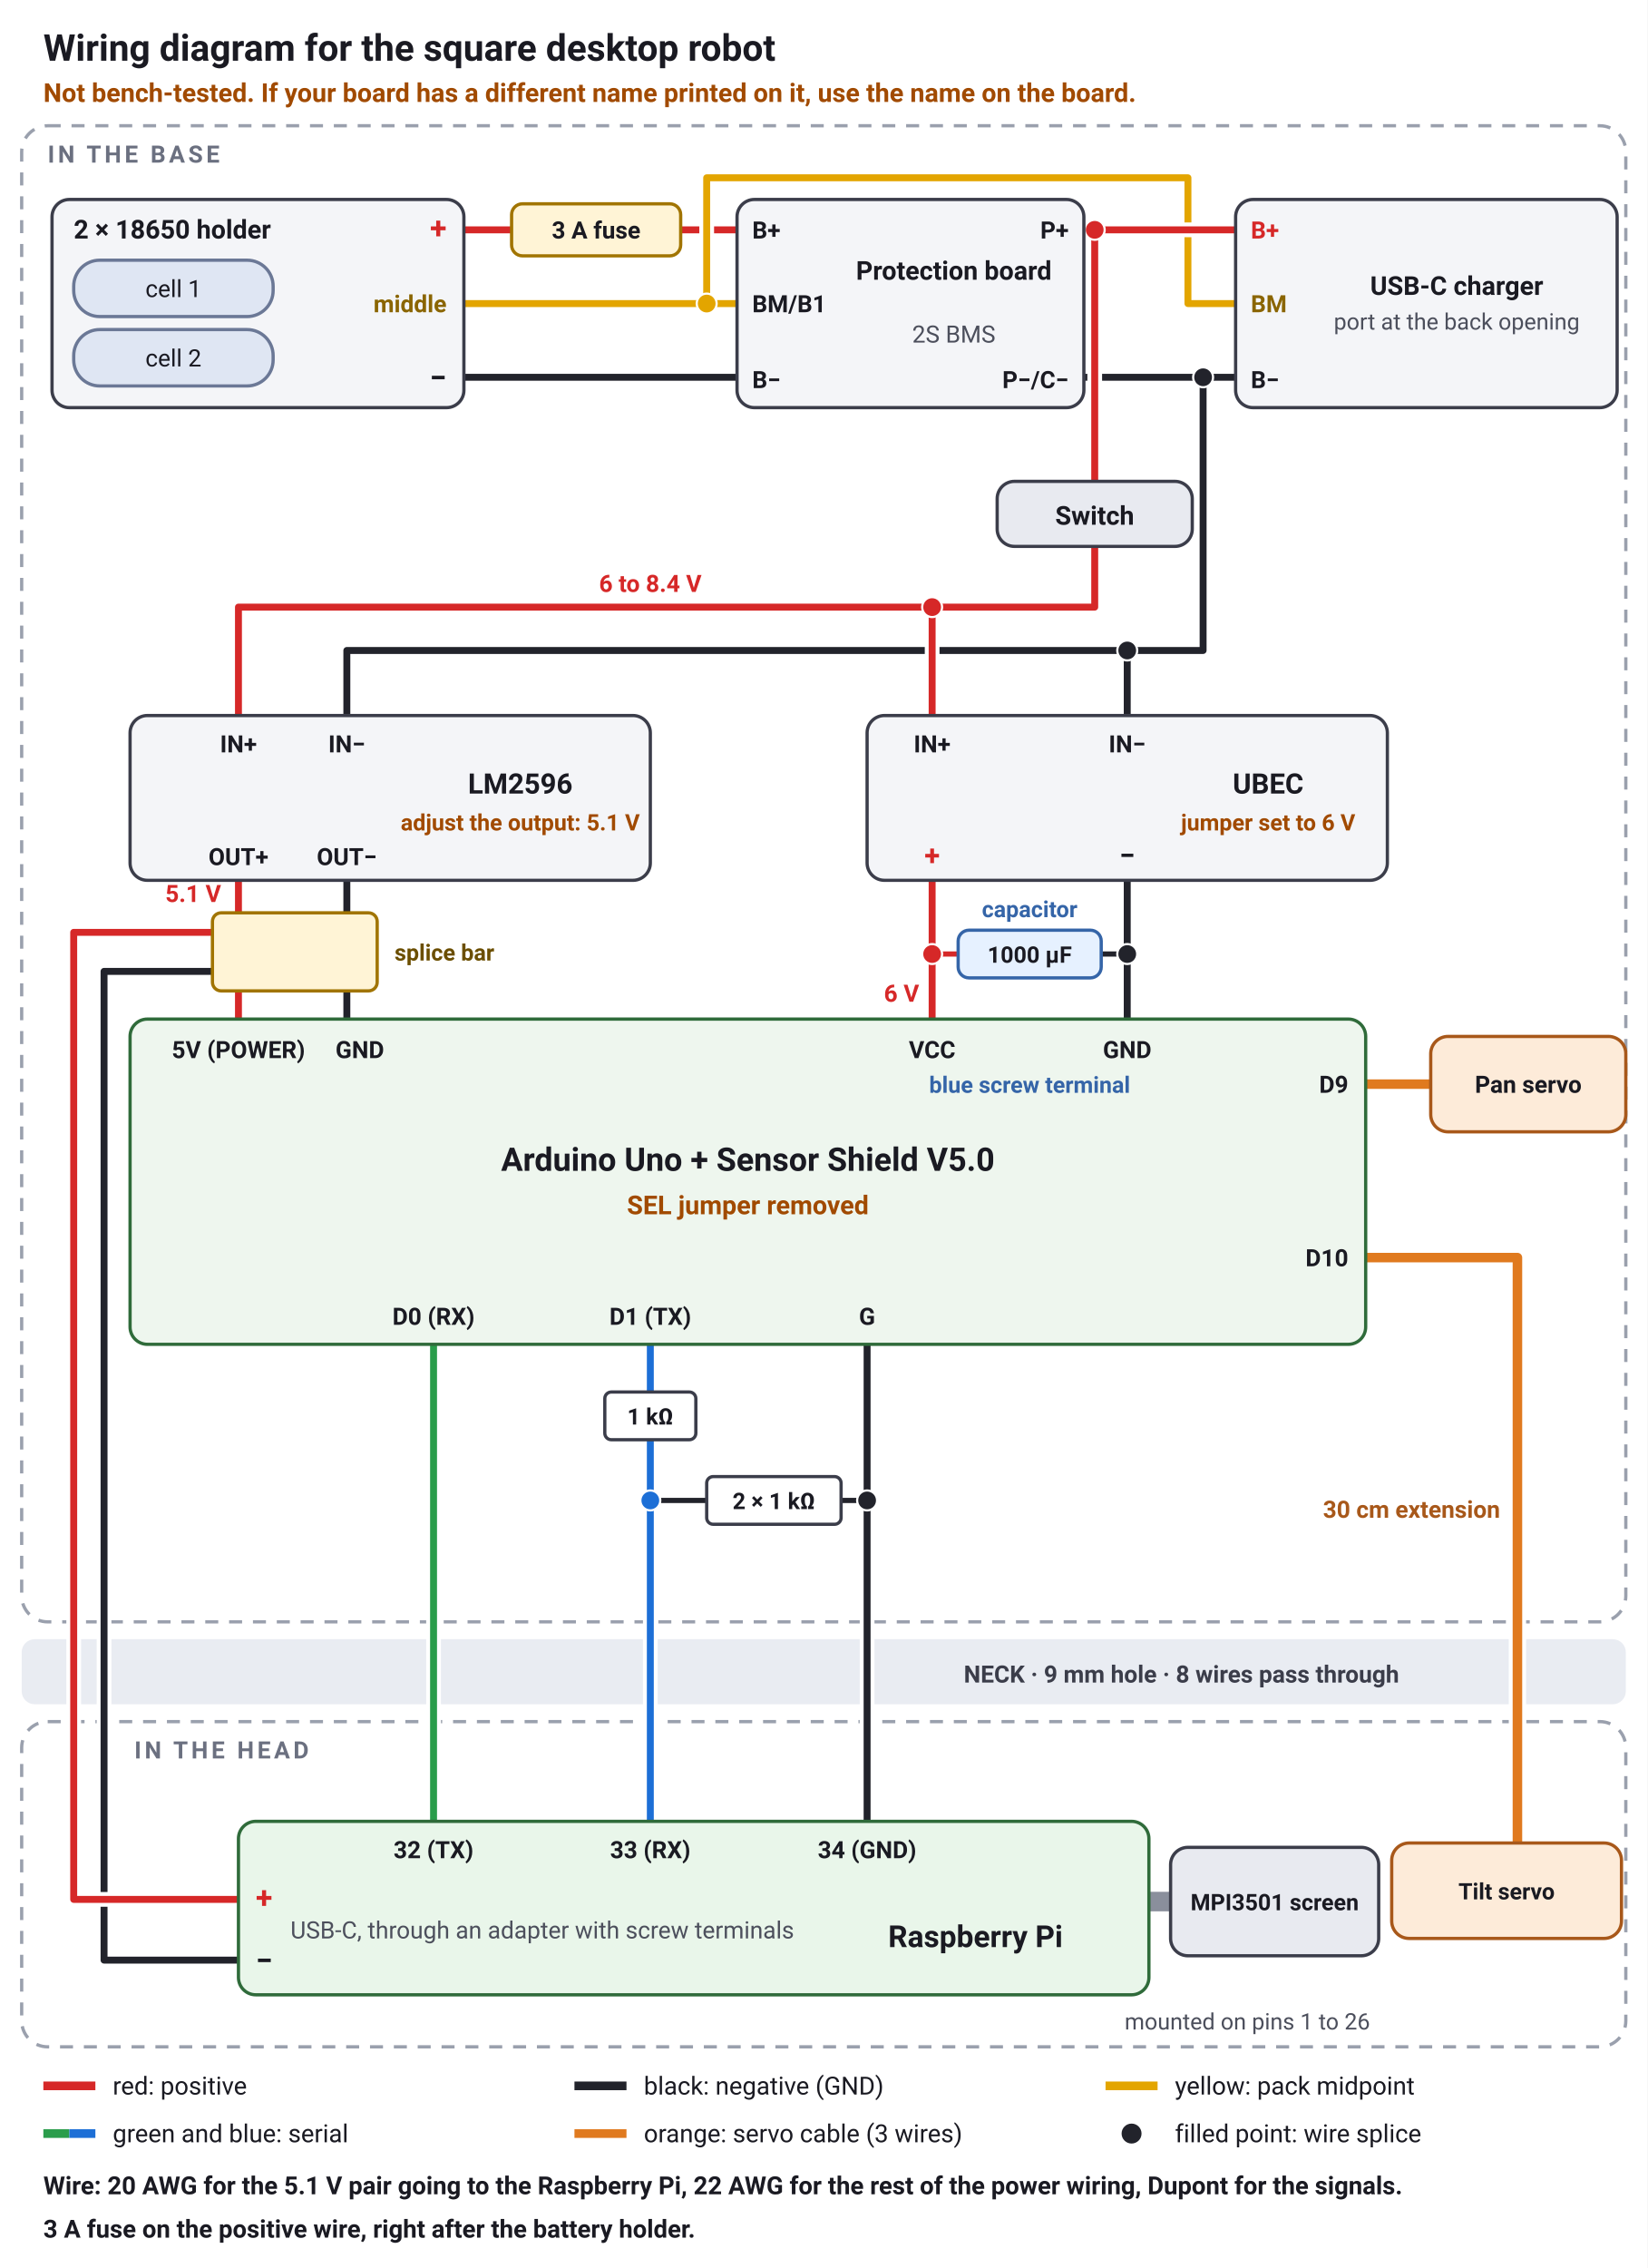
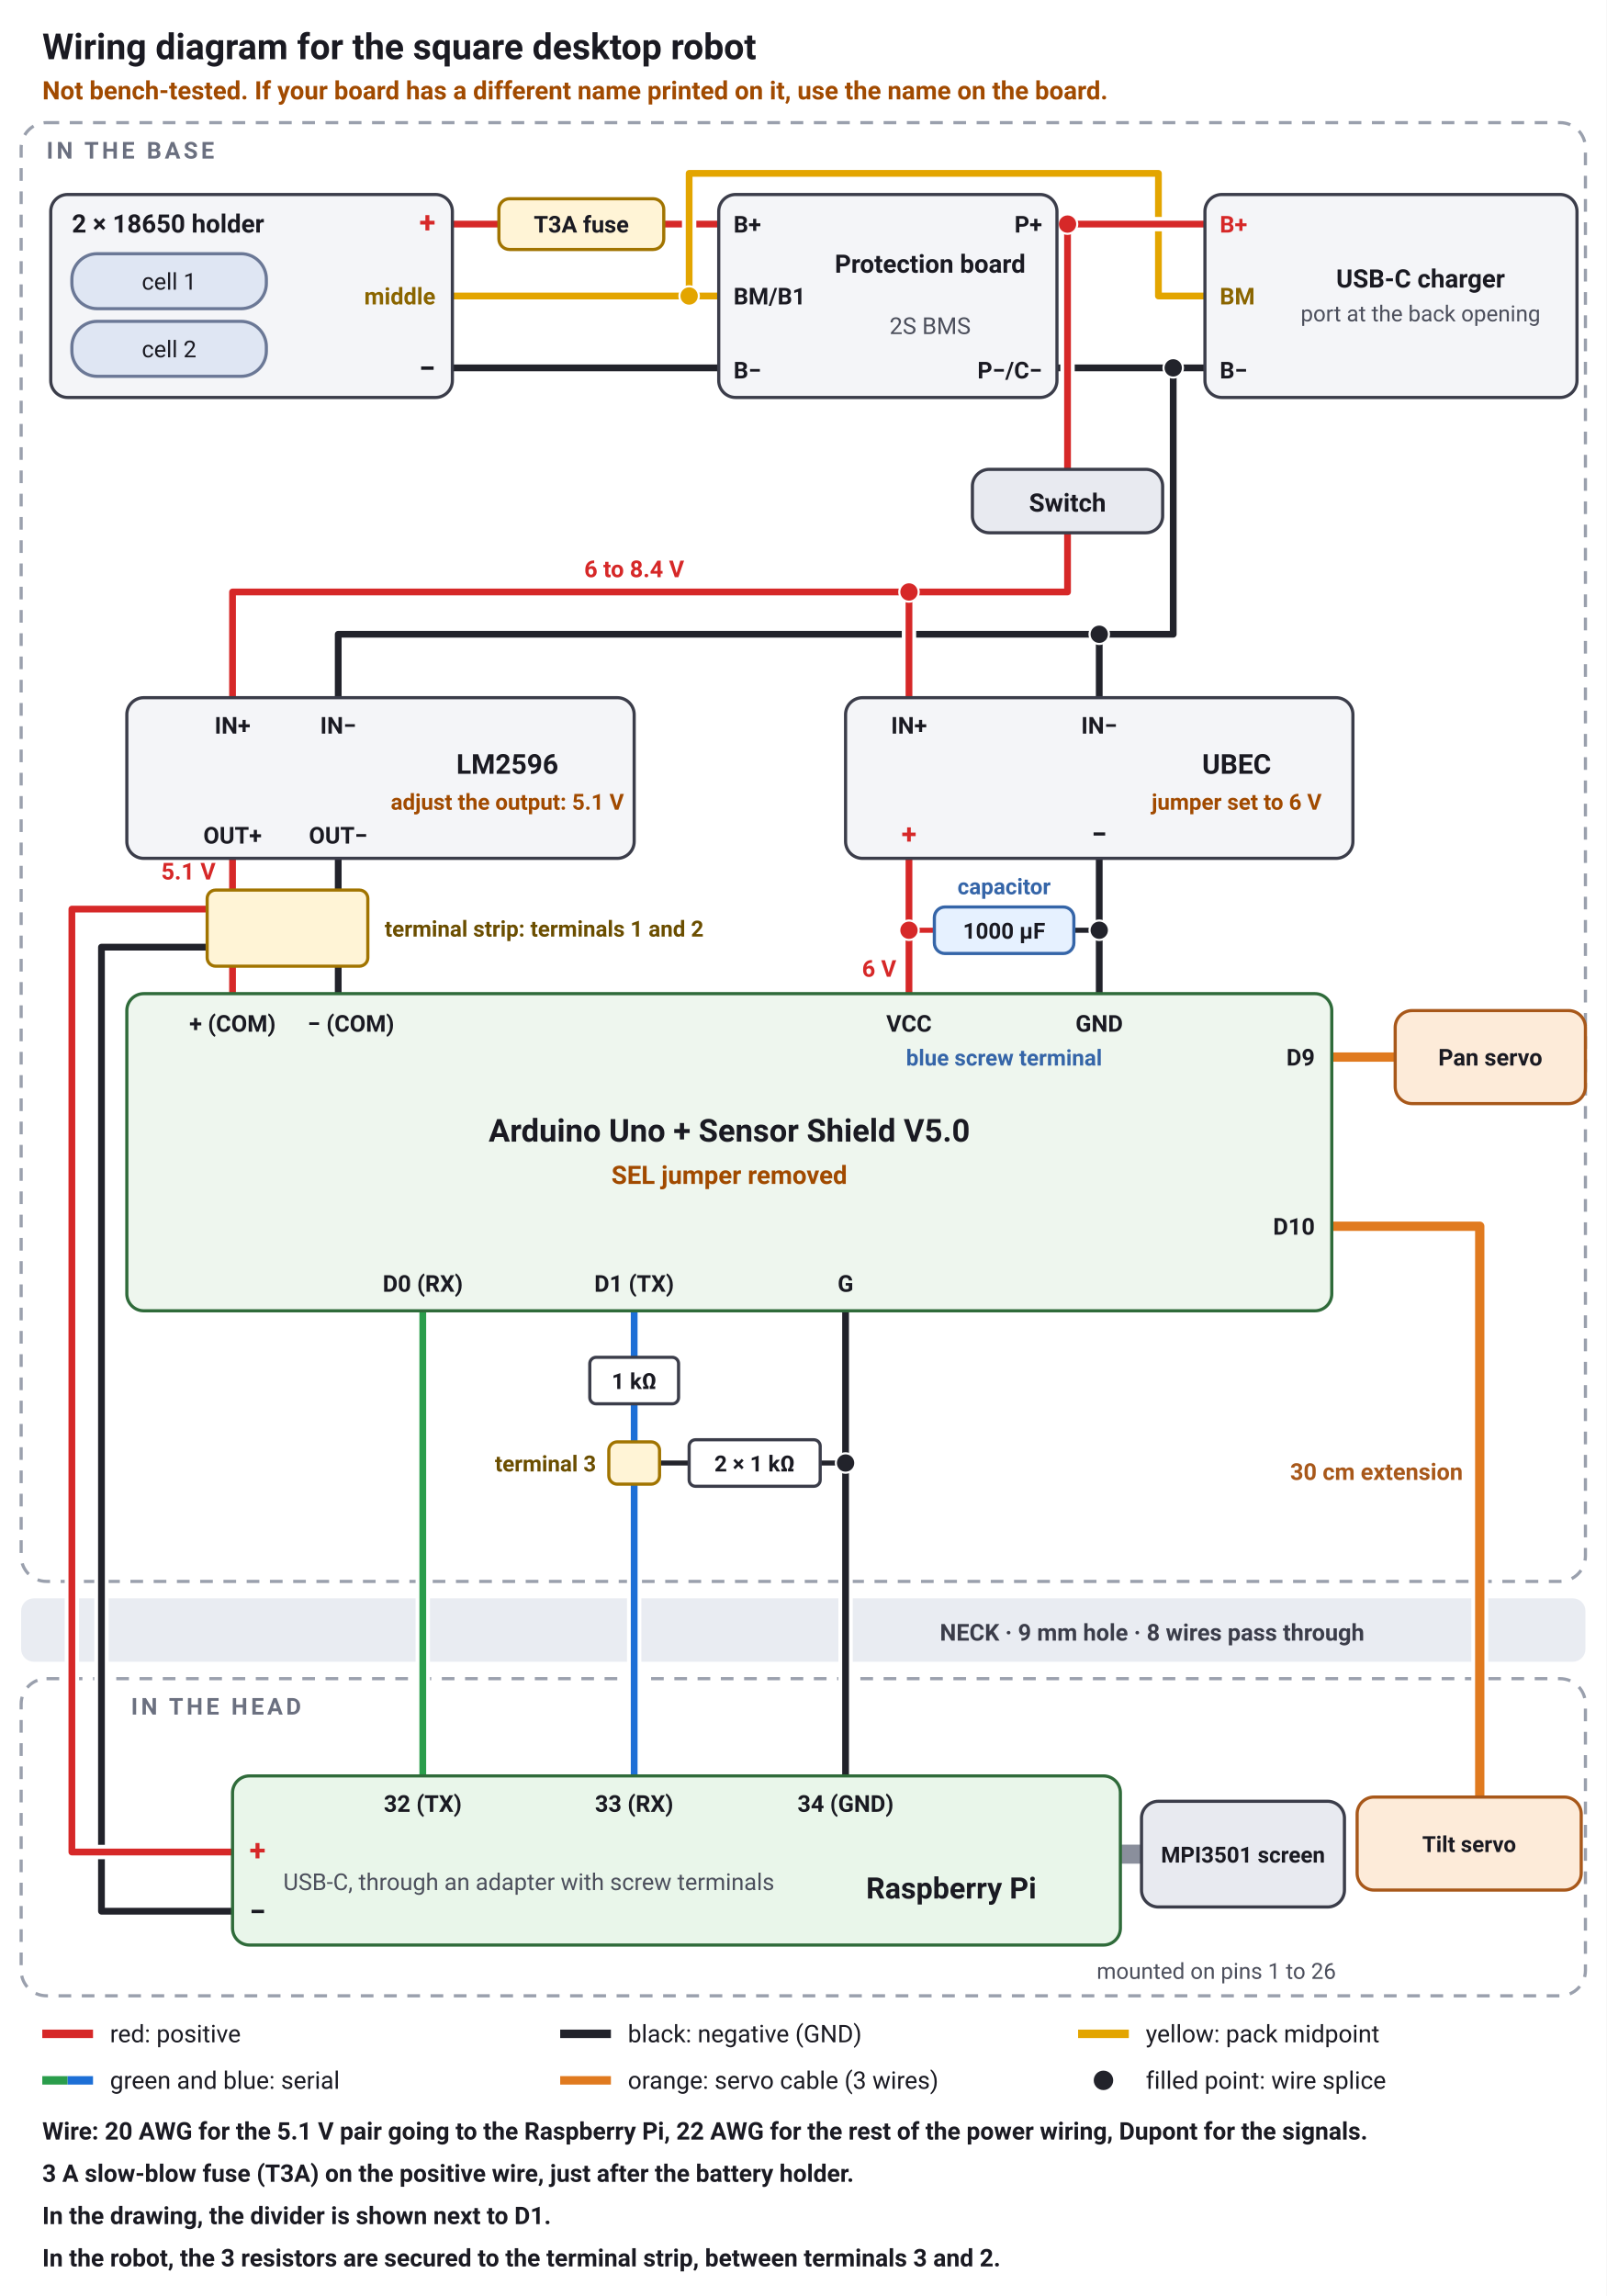
- <svg xmlns="http://www.w3.org/2000/svg" viewBox="0 0 760 1046" width="760" height="1046" font-family="Segoe UI, Roboto, Helvetica, Arial, sans-serif" role="img">
-   <rect x="0" y="0" width="760" height="1046" fill="#ffffff" />
+ <svg xmlns="http://www.w3.org/2000/svg" viewBox="0 0 760 1086" width="760" height="1086" font-family="Segoe UI, Roboto, Helvetica, Arial, sans-serif" role="img">
+   <rect x="0" y="0" width="760" height="1086" fill="#ffffff" />
  <text x="20" y="28" font-size="17" text-anchor="start" font-weight="700" fill="#1a1a22">Wiring diagram for the square desktop robot</text>
  <text x="20" y="47" font-size="12" text-anchor="start" font-weight="600" fill="#a14a00">Not bench-tested. If your board has a different name printed on it, use the name on the board.</text>
  <rect x="10" y="58" width="740" height="690" rx="12" fill="none" stroke="#9aa0ad" stroke-width="1.5" stroke-dasharray="6 5" />
  <text x="22" y="75" font-size="11" text-anchor="start" font-weight="700" fill="#6b7080" letter-spacing="1.5">IN THE BASE</text>
  <rect x="10" y="756" width="740" height="30" rx="6" fill="#e9ecf2" />
  <rect x="10" y="794" width="740" height="150" rx="12" fill="none" stroke="#9aa0ad" stroke-width="1.5" stroke-dasharray="6 5" />
  <text x="62" y="811" font-size="11" text-anchor="start" font-weight="700" fill="#6b7080" letter-spacing="1.5">IN THE HEAD</text>
  <polyline points="214,106 236,106" fill="none" stroke="#fff" stroke-width="6.8" stroke-linejoin="round" />
  <polyline points="214,106 236,106" fill="none" stroke="#d62828" stroke-width="3.2" stroke-linejoin="round" stroke-linecap="round" />
  <polyline points="314,106 340,106" fill="none" stroke="#fff" stroke-width="6.8" stroke-linejoin="round" />
  <polyline points="314,106 340,106" fill="none" stroke="#d62828" stroke-width="3.2" stroke-linejoin="round" stroke-linecap="round" />
  <polyline points="214,174 340,174" fill="none" stroke="#fff" stroke-width="6.8" stroke-linejoin="round" />
  <polyline points="214,174 340,174" fill="none" stroke="#22232b" stroke-width="3.2" stroke-linejoin="round" stroke-linecap="round" />
  <polyline points="214,140 340,140" fill="none" stroke="#fff" stroke-width="6.8" stroke-linejoin="round" />
  <polyline points="214,140 340,140" fill="none" stroke="#e3a500" stroke-width="3.2" stroke-linejoin="round" stroke-linecap="round" />
  <polyline points="326,140 326,82 548,82 548,140 570,140" fill="none" stroke="#fff" stroke-width="6.8" stroke-linejoin="round" />
  <polyline points="326,140 326,82 548,82 548,140 570,140" fill="none" stroke="#e3a500" stroke-width="3.2" stroke-linejoin="round" stroke-linecap="round" />
  <polyline points="500,174 570,174" fill="none" stroke="#fff" stroke-width="6.8" stroke-linejoin="round" />
  <polyline points="500,174 570,174" fill="none" stroke="#22232b" stroke-width="3.2" stroke-linejoin="round" stroke-linecap="round" />
  <polyline points="500,106 570,106" fill="none" stroke="#fff" stroke-width="6.8" stroke-linejoin="round" />
  <polyline points="500,106 570,106" fill="none" stroke="#d62828" stroke-width="3.2" stroke-linejoin="round" stroke-linecap="round" />
  <polyline points="555,174 555,300 160,300 160,330" fill="none" stroke="#fff" stroke-width="6.8" stroke-linejoin="round" />
  <polyline points="555,174 555,300 160,300 160,330" fill="none" stroke="#22232b" stroke-width="3.2" stroke-linejoin="round" stroke-linecap="round" />
  <polyline points="520,300 520,330" fill="none" stroke="#fff" stroke-width="6.8" stroke-linejoin="round" />
  <polyline points="520,300 520,330" fill="none" stroke="#22232b" stroke-width="3.2" stroke-linejoin="round" stroke-linecap="round" />
  <polyline points="505,106 505,222" fill="none" stroke="#fff" stroke-width="6.8" stroke-linejoin="round" />
  <polyline points="505,106 505,222" fill="none" stroke="#d62828" stroke-width="3.2" stroke-linejoin="round" stroke-linecap="round" />
  <polyline points="505,252 505,280 110,280 110,330" fill="none" stroke="#fff" stroke-width="6.8" stroke-linejoin="round" />
  <polyline points="505,252 505,280 110,280 110,330" fill="none" stroke="#d62828" stroke-width="3.2" stroke-linejoin="round" stroke-linecap="round" />
  <polyline points="430,280 430,330" fill="none" stroke="#fff" stroke-width="6.8" stroke-linejoin="round" />
  <polyline points="430,280 430,330" fill="none" stroke="#d62828" stroke-width="3.2" stroke-linejoin="round" stroke-linecap="round" />
  <polyline points="160,406 160,470" fill="none" stroke="#fff" stroke-width="6.8" stroke-linejoin="round" />
  <polyline points="160,406 160,470" fill="none" stroke="#22232b" stroke-width="3.2" stroke-linejoin="round" stroke-linecap="round" />
  <polyline points="160,448 48,448 48,904 110,904" fill="none" stroke="#fff" stroke-width="6.8" stroke-linejoin="round" />
  <polyline points="160,448 48,448 48,904 110,904" fill="none" stroke="#22232b" stroke-width="3.2" stroke-linejoin="round" stroke-linecap="round" />
  <polyline points="110,406 110,470" fill="none" stroke="#fff" stroke-width="6.8" stroke-linejoin="round" />
  <polyline points="110,406 110,470" fill="none" stroke="#d62828" stroke-width="3.2" stroke-linejoin="round" stroke-linecap="round" />
  <polyline points="110,430 34,430 34,876 110,876" fill="none" stroke="#fff" stroke-width="6.8" stroke-linejoin="round" />
  <polyline points="110,430 34,430 34,876 110,876" fill="none" stroke="#d62828" stroke-width="3.2" stroke-linejoin="round" stroke-linecap="round" />
  <polyline points="430,406 430,470" fill="none" stroke="#fff" stroke-width="6.8" stroke-linejoin="round" />
  <polyline points="430,406 430,470" fill="none" stroke="#d62828" stroke-width="3.2" stroke-linejoin="round" stroke-linecap="round" />
  <polyline points="520,406 520,470" fill="none" stroke="#fff" stroke-width="6.8" stroke-linejoin="round" />
  <polyline points="520,406 520,470" fill="none" stroke="#22232b" stroke-width="3.2" stroke-linejoin="round" stroke-linecap="round" />
  <polyline points="430,440 442,440" fill="none" stroke="#fff" stroke-width="6.0" stroke-linejoin="round" />
  <polyline points="430,440 442,440" fill="none" stroke="#d62828" stroke-width="2.4" stroke-linejoin="round" stroke-linecap="round" />
  <polyline points="508,440 520,440" fill="none" stroke="#fff" stroke-width="6.0" stroke-linejoin="round" />
  <polyline points="508,440 520,440" fill="none" stroke="#22232b" stroke-width="2.4" stroke-linejoin="round" stroke-linecap="round" />
  <polyline points="630,500 660,500" fill="none" stroke="#fff" stroke-width="8.0" stroke-linejoin="round" />
  <polyline points="630,500 660,500" fill="none" stroke="#e07a1f" stroke-width="4.4" stroke-linejoin="round" stroke-linecap="round" />
  <polyline points="630,580 700,580 700,850" fill="none" stroke="#fff" stroke-width="8.0" stroke-linejoin="round" />
  <polyline points="630,580 700,580 700,850" fill="none" stroke="#e07a1f" stroke-width="4.4" stroke-linejoin="round" stroke-linecap="round" />
  <polyline points="200,620 200,840" fill="none" stroke="#fff" stroke-width="6.8" stroke-linejoin="round" />
  <polyline points="200,620 200,840" fill="none" stroke="#2a9d4b" stroke-width="3.2" stroke-linejoin="round" stroke-linecap="round" />
  <polyline points="300,620 300,642" fill="none" stroke="#fff" stroke-width="6.8" stroke-linejoin="round" />
  <polyline points="300,620 300,642" fill="none" stroke="#1d6fd6" stroke-width="3.2" stroke-linejoin="round" stroke-linecap="round" />
  <polyline points="300,664 300,840" fill="none" stroke="#fff" stroke-width="6.8" stroke-linejoin="round" />
  <polyline points="300,664 300,840" fill="none" stroke="#1d6fd6" stroke-width="3.2" stroke-linejoin="round" stroke-linecap="round" />
  <polyline points="300,692 326,692" fill="none" stroke="#fff" stroke-width="6.0" stroke-linejoin="round" />
  <polyline points="300,692 326,692" fill="none" stroke="#22232b" stroke-width="2.4" stroke-linejoin="round" stroke-linecap="round" />
  <polyline points="388,692 400,692" fill="none" stroke="#fff" stroke-width="6.0" stroke-linejoin="round" />
  <polyline points="388,692 400,692" fill="none" stroke="#22232b" stroke-width="2.4" stroke-linejoin="round" stroke-linecap="round" />
  <polyline points="400,620 400,840" fill="none" stroke="#fff" stroke-width="6.8" stroke-linejoin="round" />
  <polyline points="400,620 400,840" fill="none" stroke="#22232b" stroke-width="3.2" stroke-linejoin="round" stroke-linecap="round" />
  <polyline points="530,877 540,877" fill="none" stroke="#fff" stroke-width="12.6" stroke-linejoin="round" />
  <polyline points="530,877 540,877" fill="none" stroke="#8a8f9c" stroke-width="9" stroke-linejoin="round" stroke-linecap="round" />
  <circle cx="326" cy="140" r="4.6" fill="#e3a500" stroke="#fff" stroke-width="1" />
  <circle cx="505" cy="106" r="4.6" fill="#d62828" stroke="#fff" stroke-width="1" />
  <circle cx="555" cy="174" r="4.6" fill="#22232b" stroke="#fff" stroke-width="1" />
  <circle cx="520" cy="300" r="4.6" fill="#22232b" stroke="#fff" stroke-width="1" />
  <circle cx="430" cy="280" r="4.6" fill="#d62828" stroke="#fff" stroke-width="1" />
  <circle cx="430" cy="440" r="4.6" fill="#d62828" stroke="#fff" stroke-width="1" />
  <circle cx="520" cy="440" r="4.6" fill="#22232b" stroke="#fff" stroke-width="1" />
-   <circle cx="300" cy="692" r="4.6" fill="#1d6fd6" stroke="#fff" stroke-width="1" />
  <circle cx="400" cy="692" r="4.6" fill="#22232b" stroke="#fff" stroke-width="1" />
  <text x="545" y="776" font-size="11" text-anchor="middle" font-weight="700" fill="#3b3d4a">NECK · 9 mm hole · 8 wires pass through</text>
  <rect x="24" y="92" width="190" height="96" rx="8" fill="#f4f5f8" stroke="#3b3d4a" stroke-width="1.5" />
  <text x="34" y="110" font-size="12" text-anchor="start" font-weight="700" fill="#1a1a22">2 × 18650 holder</text>
  <rect x="34" y="120" width="92" height="26" rx="12" fill="#dfe6f3" stroke="#6b7896" stroke-width="1.5" />
  <text x="80" y="137" font-size="11" text-anchor="middle" font-weight="400" fill="#1a1a22">cell 1</text>
  <rect x="34" y="152" width="92" height="26" rx="12" fill="#dfe6f3" stroke="#6b7896" stroke-width="1.5" />
  <text x="80" y="169" font-size="11" text-anchor="middle" font-weight="400" fill="#1a1a22">cell 2</text>
  <text x="206" y="110" font-size="14" text-anchor="end" font-weight="700" fill="#d62828">+</text>
  <text x="206" y="144" font-size="11" text-anchor="end" font-weight="700" fill="#8a6500">middle</text>
  <text x="206" y="179" font-size="14" text-anchor="end" font-weight="700" fill="#1a1a22">−</text>
  <rect x="236" y="94" width="78" height="24" rx="5" fill="#fff4d6" stroke="#a17400" stroke-width="1.5" />
-   <text x="275" y="110" font-size="11" text-anchor="middle" font-weight="600" fill="#1a1a22">3 A fuse</text>
+   <text x="275" y="110" font-size="11" text-anchor="middle" font-weight="600" fill="#1a1a22">T3A fuse</text>
  <rect x="340" y="92" width="160" height="96" rx="8" fill="#f4f5f8" stroke="#3b3d4a" stroke-width="1.5" />
  <text x="347" y="110" font-size="11" text-anchor="start" font-weight="700" fill="#1a1a22">B+</text>
  <text x="493" y="110" font-size="11" text-anchor="end" font-weight="700" fill="#1a1a22">P+</text>
  <text x="347" y="144" font-size="11" text-anchor="start" font-weight="700" fill="#1a1a22">BM/B1</text>
  <text x="493" y="144" font-size="11" text-anchor="end" font-weight="700" fill="#1a1a22" />
  <text x="347" y="179" font-size="11" text-anchor="start" font-weight="700" fill="#1a1a22">B−</text>
  <text x="493" y="179" font-size="11" text-anchor="end" font-weight="700" fill="#1a1a22">P−/C−</text>
  <text x="440" y="129" font-size="12" text-anchor="middle" font-weight="700" fill="#1a1a22">Protection board</text>
  <text x="440" y="158" font-size="11" text-anchor="middle" font-weight="400" fill="#4c4f5c">2S BMS</text>
  <rect x="570" y="92" width="176" height="96" rx="8" fill="#f4f5f8" stroke="#3b3d4a" stroke-width="1.5" />
  <text x="577" y="110" font-size="11" text-anchor="start" font-weight="700" fill="#d62828">B+</text>
  <text x="577" y="144" font-size="11" text-anchor="start" font-weight="700" fill="#8a6500">BM</text>
  <text x="577" y="179" font-size="11" text-anchor="start" font-weight="700" fill="#1a1a22">B−</text>
  <text x="672" y="136" font-size="12" text-anchor="middle" font-weight="700" fill="#1a1a22">USB-C charger</text>
  <text x="672" y="152" font-size="10.5" text-anchor="middle" font-weight="400" fill="#4c4f5c">port at the back opening</text>
  <rect x="460" y="222" width="90" height="30" rx="8" fill="#e8eaf0" stroke="#3b3d4a" stroke-width="1.5" />
  <text x="505" y="242" font-size="12" text-anchor="middle" font-weight="700" fill="#1a1a22">Switch</text>
  <text x="300" y="273" font-size="11" text-anchor="middle" font-weight="600" fill="#d62828">6 to 8.4 V</text>
  <rect x="60" y="330" width="240" height="76" rx="8" fill="#f4f5f8" stroke="#3b3d4a" stroke-width="1.5" />
  <text x="110" y="347" font-size="11" text-anchor="middle" font-weight="700" fill="#1a1a22">IN+</text>
  <text x="160" y="347" font-size="11" text-anchor="middle" font-weight="700" fill="#1a1a22">IN−</text>
  <text x="110" y="399" font-size="11" text-anchor="middle" font-weight="700" fill="#1a1a22">OUT+</text>
  <text x="160" y="399" font-size="11" text-anchor="middle" font-weight="700" fill="#1a1a22">OUT−</text>
  <text x="240" y="366" font-size="13" text-anchor="middle" font-weight="700" fill="#1a1a22">LM2596</text>
  <text x="240" y="383" font-size="10.5" text-anchor="middle" font-weight="600" fill="#a14a00">adjust the output: 5.1 V</text>
  <rect x="400" y="330" width="240" height="76" rx="8" fill="#f4f5f8" stroke="#3b3d4a" stroke-width="1.5" />
  <text x="430" y="347" font-size="11" text-anchor="middle" font-weight="700" fill="#1a1a22">IN+</text>
  <text x="520" y="347" font-size="11" text-anchor="middle" font-weight="700" fill="#1a1a22">IN−</text>
  <text x="430" y="399" font-size="13" text-anchor="middle" font-weight="700" fill="#d62828">+</text>
  <text x="520" y="399" font-size="13" text-anchor="middle" font-weight="700" fill="#1a1a22">−</text>
  <text x="585" y="366" font-size="13" text-anchor="middle" font-weight="700" fill="#1a1a22">UBEC</text>
  <text x="585" y="383" font-size="10.5" text-anchor="middle" font-weight="600" fill="#a14a00">jumper set to 6 V</text>
  <text x="102" y="416" font-size="11" text-anchor="end" font-weight="600" fill="#d62828">5.1 V</text>
  <text x="424" y="462" font-size="11" text-anchor="end" font-weight="600" fill="#d62828">6 V</text>
  <rect x="442" y="429" width="66" height="22" rx="5" fill="#e6f1ff" stroke="#3565a8" stroke-width="1.5" />
  <text x="475" y="444" font-size="10.5" text-anchor="middle" font-weight="600" fill="#1a1a22">1000 µF</text>
  <text x="475" y="423" font-size="10.5" text-anchor="middle" font-weight="600" fill="#3565a8">capacitor</text>
  <rect x="60" y="470" width="570" height="150" rx="8" fill="#eef6ee" stroke="#2f6b3a" stroke-width="1.5" />
-   <text x="110" y="488" font-size="11" text-anchor="middle" font-weight="700" fill="#1a1a22">5V (POWER)</text>
-   <text x="166" y="488" font-size="11" text-anchor="middle" font-weight="700" fill="#1a1a22">GND</text>
+   <text x="110" y="488" font-size="11" text-anchor="middle" font-weight="700" fill="#1a1a22">+ (COM)</text>
+   <text x="166" y="488" font-size="11" text-anchor="middle" font-weight="700" fill="#1a1a22">− (COM)</text>
  <text x="430" y="488" font-size="11" text-anchor="middle" font-weight="700" fill="#1a1a22">VCC</text>
  <text x="520" y="488" font-size="11" text-anchor="middle" font-weight="700" fill="#1a1a22">GND</text>
  <text x="475" y="504" font-size="10.5" text-anchor="middle" font-weight="600" fill="#3565a8">blue screw terminal</text>
  <text x="345" y="540" font-size="15" text-anchor="middle" font-weight="700" fill="#1a1a22">Arduino Uno + Sensor Shield V5.0</text>
  <text x="345" y="560" font-size="12" text-anchor="middle" font-weight="600" fill="#a14a00">SEL jumper removed</text>
  <text x="622" y="504" font-size="11" text-anchor="end" font-weight="700" fill="#1a1a22">D9</text>
  <text x="622" y="584" font-size="11" text-anchor="end" font-weight="700" fill="#1a1a22">D10</text>
  <text x="200" y="611" font-size="11" text-anchor="middle" font-weight="700" fill="#1a1a22">D0 (RX)</text>
  <text x="300" y="611" font-size="11" text-anchor="middle" font-weight="700" fill="#1a1a22">D1 (TX)</text>
  <text x="400" y="611" font-size="11" text-anchor="middle" font-weight="700" fill="#1a1a22">G</text>
  <rect x="279" y="642" width="42" height="22" rx="3" fill="#fff" stroke="#3b3d4a" stroke-width="1.5" />
  <text x="300" y="657" font-size="10.5" text-anchor="middle" font-weight="600" fill="#1a1a22">1 kΩ</text>
+   <rect x="288" y="682" width="24" height="20" rx="4" fill="#fff4d6" stroke="#a17400" stroke-width="1.5" />
+   <text x="282" y="696" font-size="10.5" text-anchor="end" font-weight="600" fill="#6b4e00">terminal 3</text>
  <rect x="326" y="681" width="62" height="22" rx="3" fill="#fff" stroke="#3b3d4a" stroke-width="1.5" />
  <text x="357" y="696" font-size="10.5" text-anchor="middle" font-weight="600" fill="#1a1a22">2 × 1 kΩ</text>
  <rect x="98" y="421" width="76" height="36" rx="4" fill="#fff4d6" stroke="#a17400" stroke-width="1.5" />
-   <text x="182" y="443" font-size="10.5" text-anchor="start" font-weight="600" fill="#6b4e00">splice bar</text>
+   <text x="182" y="443" font-size="10.5" text-anchor="start" font-weight="600" fill="#6b4e00">terminal strip: terminals 1 and 2</text>
  <rect x="660" y="478" width="90" height="44" rx="8" fill="#fdebd9" stroke="#a8581a" stroke-width="1.5" />
  <text x="705" y="504" font-size="11" text-anchor="middle" font-weight="700" fill="#1a1a22">Pan servo</text>
  <text x="692" y="700" font-size="11" text-anchor="end" font-weight="600" fill="#a8581a">30 cm extension</text>
  <rect x="110" y="840" width="420" height="80" rx="8" fill="#e9f6ea" stroke="#2f6b3a" stroke-width="1.5" />
  <text x="200" y="857" font-size="11" text-anchor="middle" font-weight="700" fill="#1a1a22">32 (TX)</text>
  <text x="300" y="857" font-size="11" text-anchor="middle" font-weight="700" fill="#1a1a22">33 (RX)</text>
  <text x="400" y="857" font-size="11" text-anchor="middle" font-weight="700" fill="#1a1a22">34 (GND)</text>
  <text x="118" y="880" font-size="14" text-anchor="start" font-weight="700" fill="#d62828">+</text>
  <text x="118" y="909" font-size="14" text-anchor="start" font-weight="700" fill="#1a1a22">−</text>
  <text x="134" y="894" font-size="11" text-anchor="start" font-weight="400" fill="#4c4f5c">USB-C, through an adapter with screw terminals</text>
  <text x="450" y="898" font-size="14" text-anchor="middle" font-weight="700" fill="#1a1a22">Raspberry Pi</text>
  <rect x="540" y="852" width="96" height="50" rx="8" fill="#e8eaf0" stroke="#3b3d4a" stroke-width="1.5" />
  <text x="588" y="881" font-size="10.5" text-anchor="middle" font-weight="700" fill="#1a1a22">MPI3501 screen</text>
  <text x="632" y="936" font-size="10.5" text-anchor="end" font-weight="400" fill="#4c4f5c">mounted on pins 1 to 26</text>
  <rect x="642" y="850" width="106" height="44" rx="8" fill="#fdebd9" stroke="#a8581a" stroke-width="1.5" />
  <text x="695" y="876" font-size="10.5" text-anchor="middle" font-weight="700" fill="#1a1a22">Tilt servo</text>
  <line x1="20.0" y1="962" x2="44.0" y2="962" stroke="#d62828" stroke-width="4" />
  <text x="52" y="966" font-size="11.5" text-anchor="start" font-weight="400" fill="#1a1a22">red: positive</text>
  <line x1="265.0" y1="962" x2="289.0" y2="962" stroke="#22232b" stroke-width="4" />
  <text x="297" y="966" font-size="11.5" text-anchor="start" font-weight="400" fill="#1a1a22">black: negative (GND)</text>
  <line x1="510.0" y1="962" x2="534.0" y2="962" stroke="#e3a500" stroke-width="4" />
  <text x="542" y="966" font-size="11.5" text-anchor="start" font-weight="400" fill="#1a1a22">yellow: pack midpoint</text>
  <line x1="20.0" y1="984" x2="32.0" y2="984" stroke="#2a9d4b" stroke-width="4" />
  <line x1="32.0" y1="984" x2="44.0" y2="984" stroke="#1d6fd6" stroke-width="4" />
  <text x="52" y="988" font-size="11.5" text-anchor="start" font-weight="400" fill="#1a1a22">green and blue: serial</text>
  <line x1="265.0" y1="984" x2="289.0" y2="984" stroke="#e07a1f" stroke-width="4" />
  <text x="297" y="988" font-size="11.5" text-anchor="start" font-weight="400" fill="#1a1a22">orange: servo cable (3 wires)</text>
  <circle cx="522" cy="984" r="4.6" fill="#22232b" />
  <text x="542" y="988" font-size="11.5" text-anchor="start" font-weight="400" fill="#1a1a22">filled point: wire splice</text>
  <text x="20" y="1012" font-size="11.5" text-anchor="start" font-weight="600" fill="#1a1a22">Wire: 20 AWG for the 5.1 V pair going to the Raspberry Pi, 22 AWG for the rest of the power wiring, Dupont for the signals.</text>
-   <text x="20" y="1032" font-size="11.5" text-anchor="start" font-weight="600" fill="#1a1a22">3 A fuse on the positive wire, right after the battery holder.</text>
+   <text x="20" y="1032" font-size="11.5" text-anchor="start" font-weight="600" fill="#1a1a22">3 A slow-blow fuse (T3A) on the positive wire, just after the battery holder.</text>
+   <text x="20" y="1052" font-size="11.5" text-anchor="start" font-weight="600" fill="#1a1a22">In the drawing, the divider is shown next to D1.</text>
+   <text x="20" y="1072" font-size="11.5" text-anchor="start" font-weight="600" fill="#1a1a22">In the robot, the 3 resistors are secured to the terminal strip, between terminals 3 and 2.</text>
</svg>
